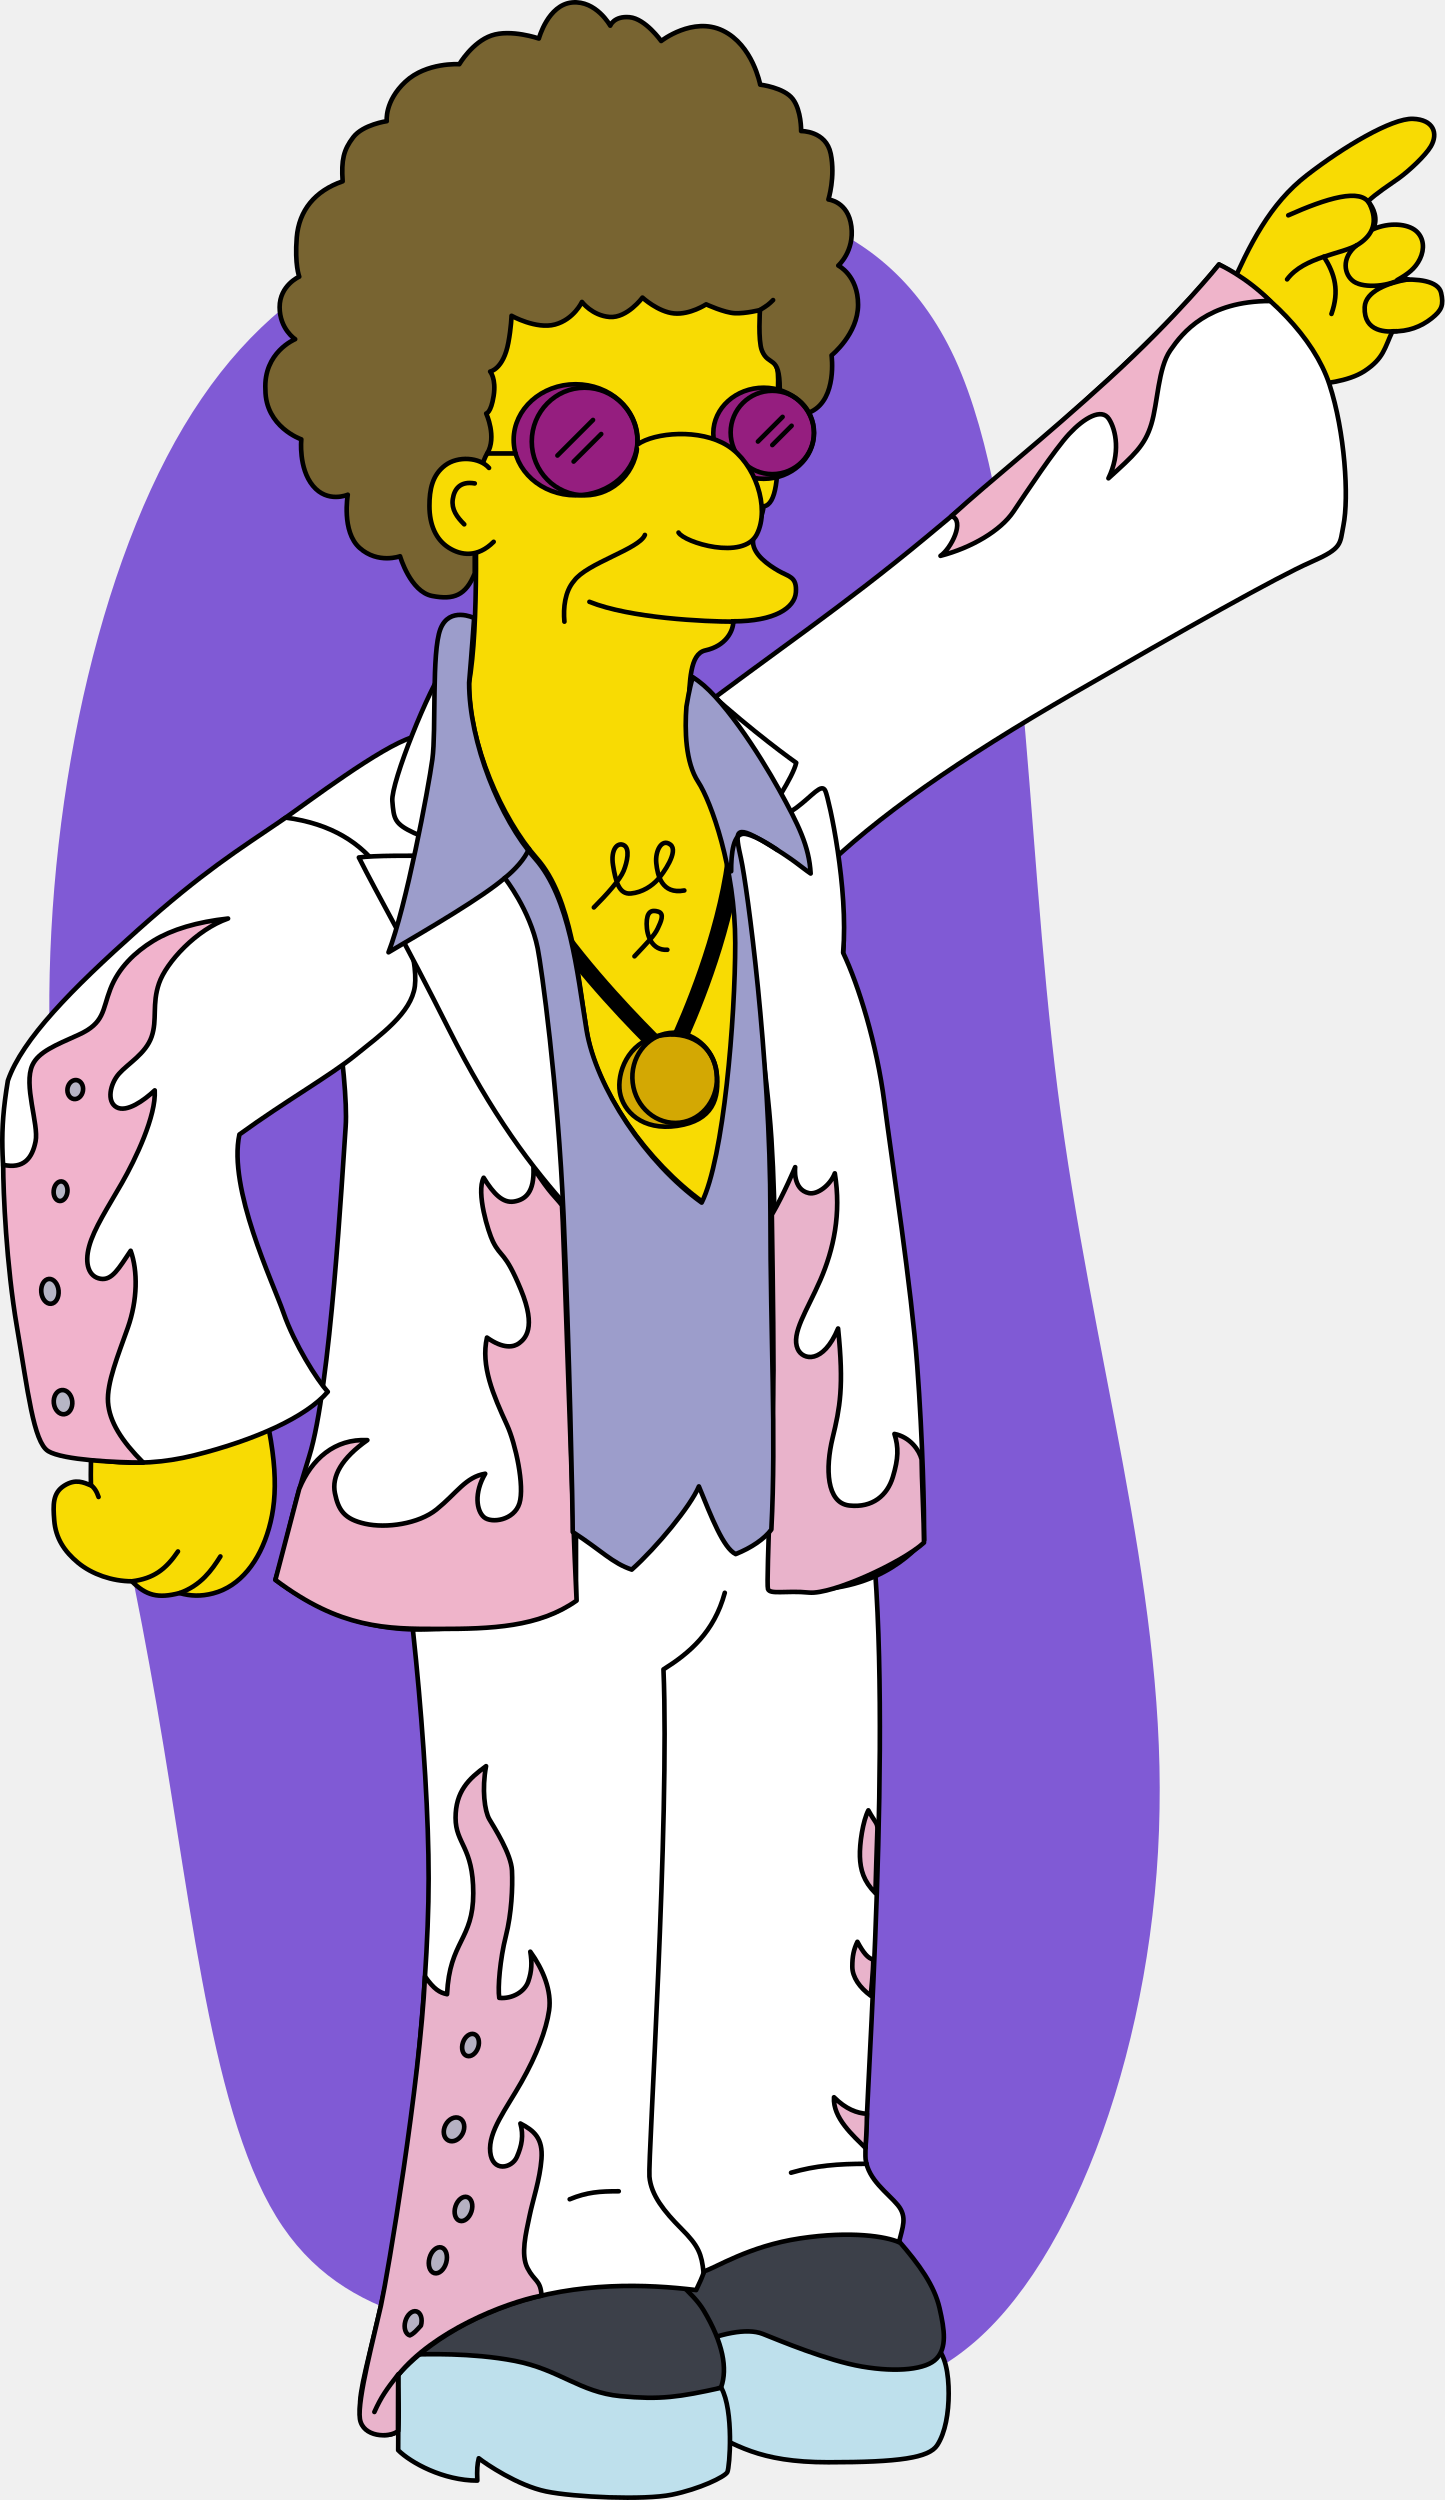
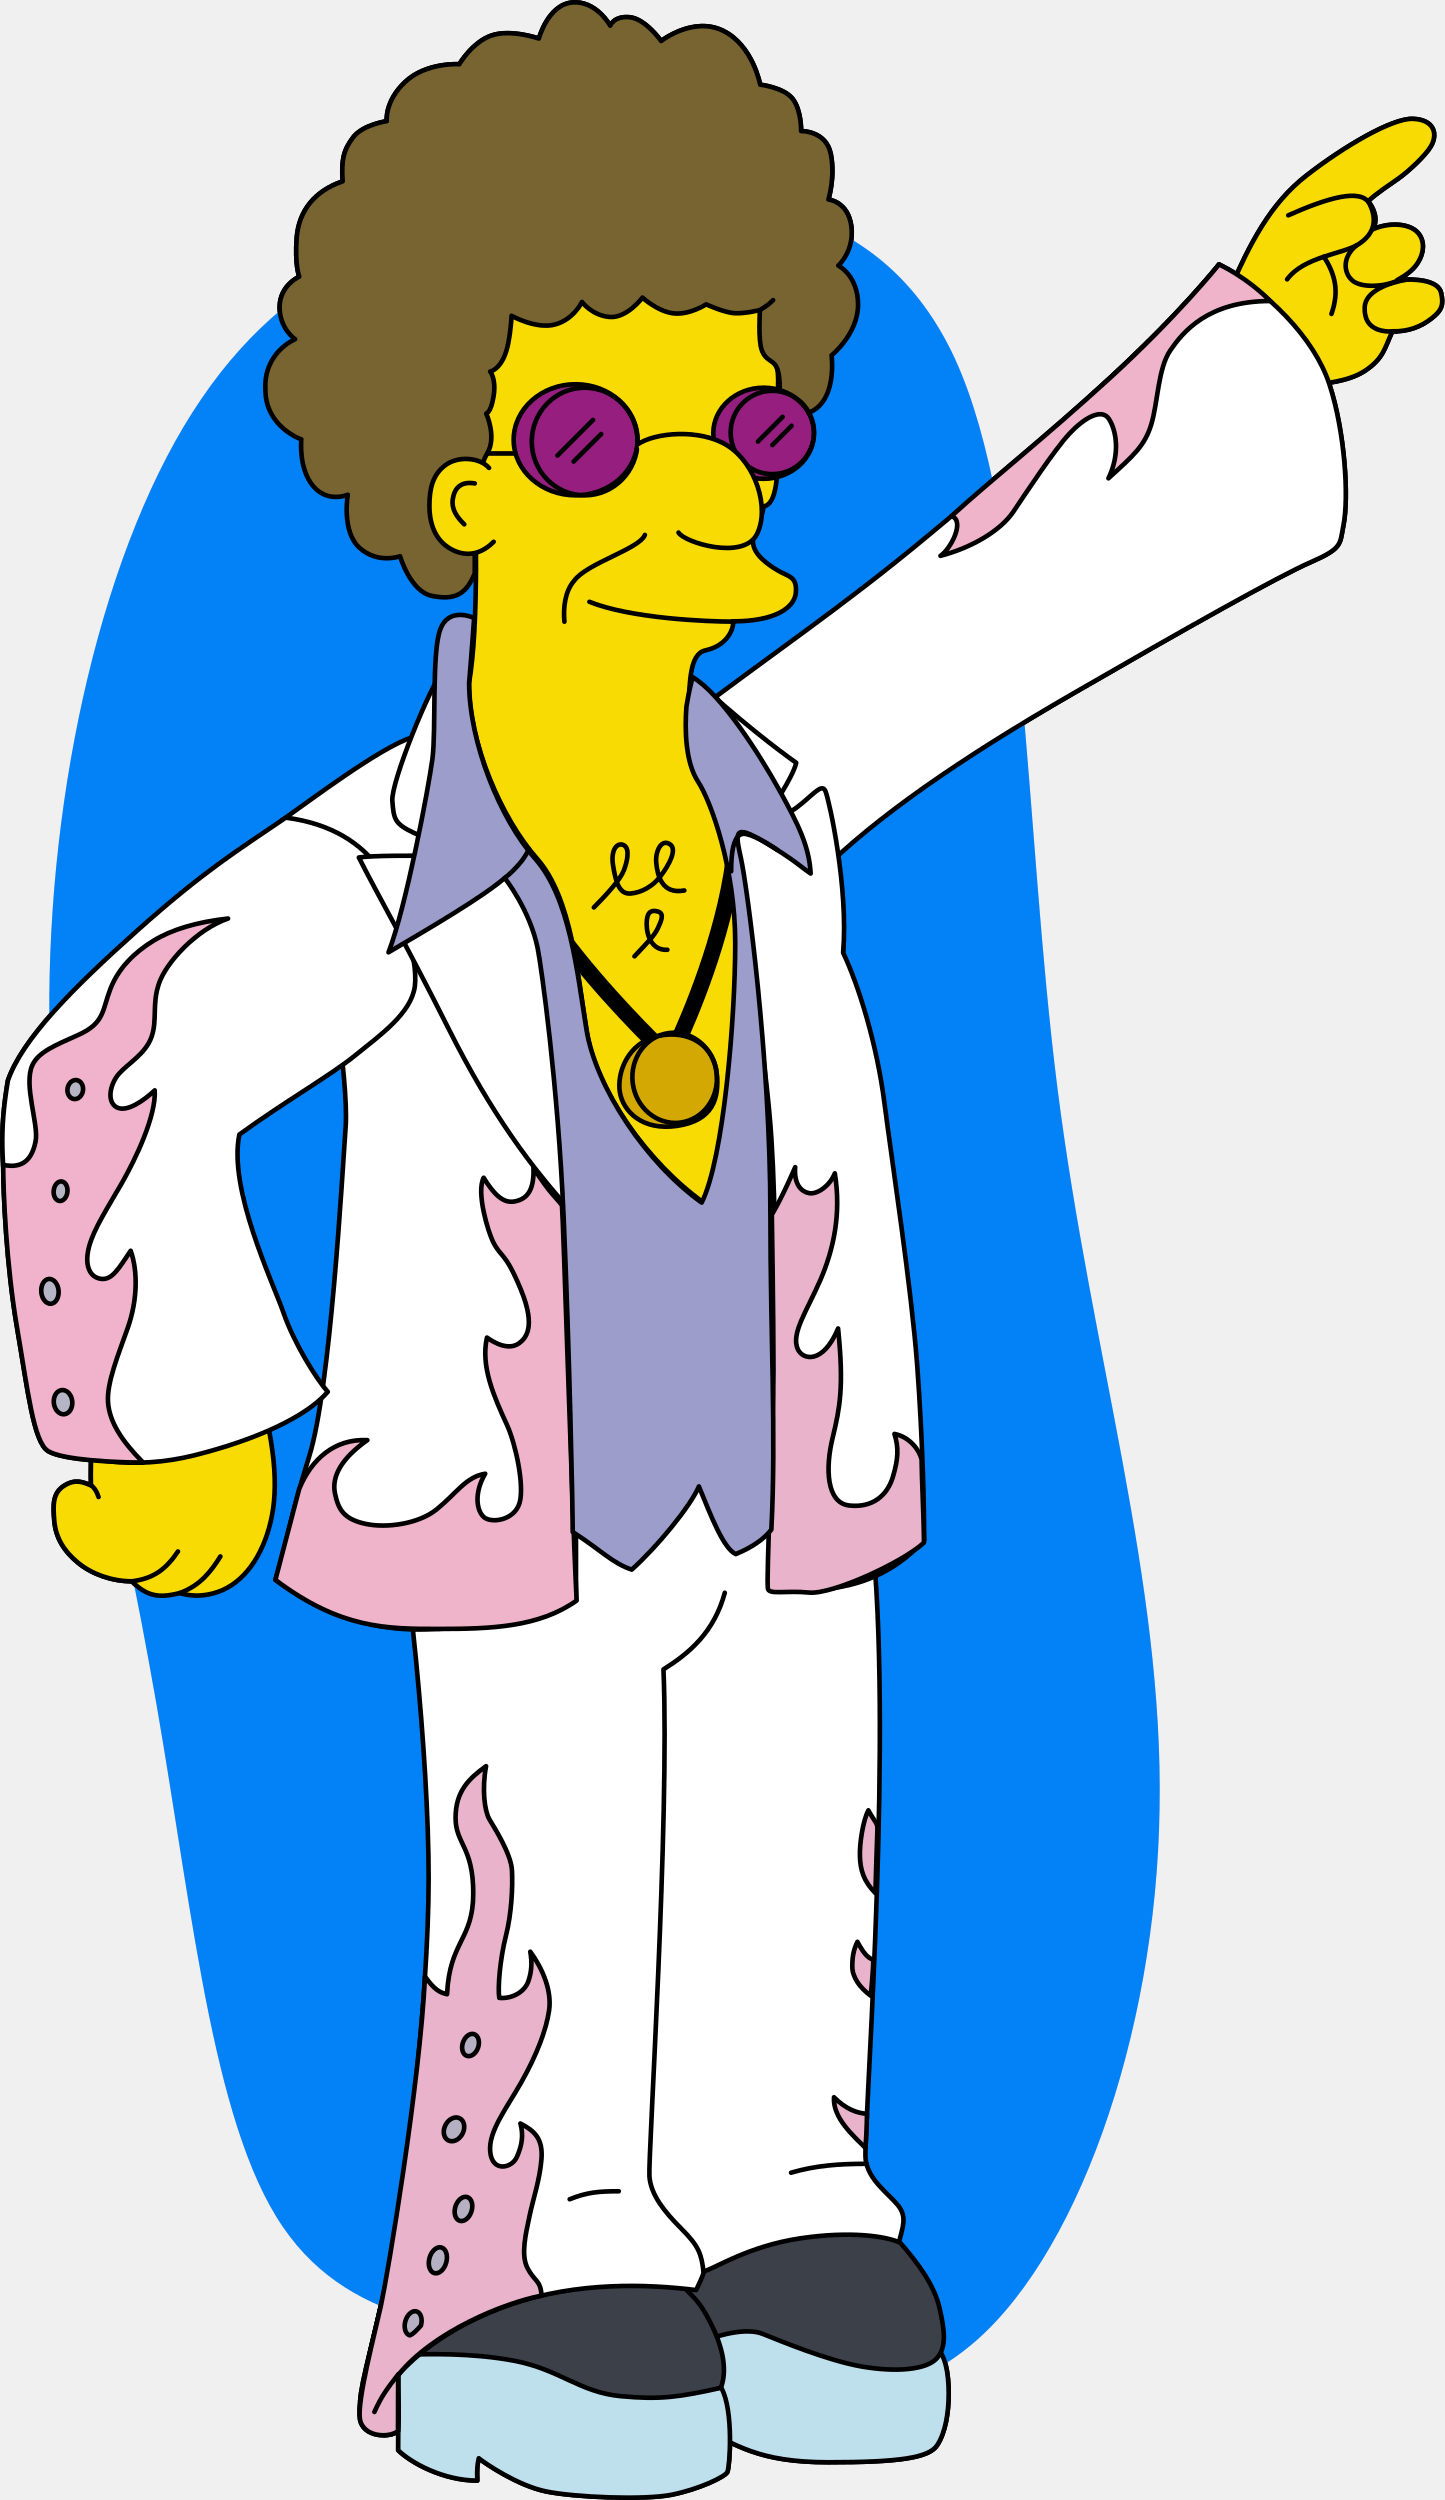
<svg xmlns="http://www.w3.org/2000/svg" id="Layer_2" data-name="Layer 2" viewBox="0 0 624 1079.9">
  <defs>
    <style>
      .cls-1 {
        fill: #3c4049;
      }

      .cls-1, .cls-2, .cls-3, .cls-4, .cls-5, .cls-6, .cls-7, .cls-8, .cls-9, .cls-10, .cls-11, .cls-12, .cls-13, .cls-14, .cls-15 {
        stroke-width: 2px;
      }

      .cls-1, .cls-2, .cls-3, .cls-4, .cls-5, .cls-6, .cls-7, .cls-8, .cls-9, .cls-10, .cls-11, .cls-12, .cls-13, .cls-14, .cls-15, .cls-16 {
        stroke: #000;
      }

      .cls-1, .cls-2, .cls-3, .cls-4, .cls-5, .cls-6, .cls-7, .cls-8, .cls-9, .cls-11, .cls-12, .cls-13, .cls-14, .cls-15, .cls-16 {
        stroke-linecap: round;
        stroke-linejoin: round;
      }

      .cls-2 {
        fill: #786431;
      }

      .cls-17 {
-         fill: #805ad5;
+         fill: #0382f8;
+       }
+ 
+       .cls-18 {
+         fill: rgba(128, 90, 213, .28);
      }

      .cls-3 {
        fill: #d3a803;
      }

      .cls-4 {
        fill: #bee0ec;
      }

      .cls-5 {
        fill: #951e7f;
      }

      .cls-6 {
        fill: #9c9dcb;
      }

      .cls-7 {
        fill: #b5b1c2;
      }

      .cls-8 {
        fill: #b6b5c5;
      }

      .cls-9 {
        fill: #f1b3cc;
      }

      .cls-10 {
        stroke-miterlimit: 10;
      }

      .cls-10, .cls-15 {
        fill: #f8db03;
      }

      .cls-11 {
        fill: #fff;
      }

      .cls-12 {
        fill: #efb4ca;
      }

      .cls-13 {
        fill: #e9b3cb;
      }

      .cls-14, .cls-16 {
        fill: none;
      }

      .cls-16 {
        stroke-width: 7px;
      }
    </style>
  </defs>
  <g id="disco-Stu-vector">
-     <path class="cls-17" d="m412.54,155.05c31.47,68.91,29.68,200.6,44.35,315.91,14.66,114.63,45.78,212.2,43.99,310.45-1.43,98.25-36.48,196.5-83.68,233.35-47.21,37.53-106.93,13.65-162.36,2.05-55.07-11.6-105.86-10.92-135.54-59.36-29.68-48.44-37.55-145.33-54.72-238.12-16.81-93.48-42.56-182.17-43.27-280.43-.72-97.57,23.25-204.69,65.8-266.78,42.2-62.09,102.64-79.83,165.58-85.97,62.94-5.46,128.03,0,159.86,68.91Z" />
+     <path class="cls-18" d="m412.54,155.05c31.47,68.91,29.68,200.6,44.35,315.91,14.66,114.63,45.78,212.2,43.99,310.45-1.43,98.25-36.48,196.5-83.68,233.35-47.21,37.53-106.93,13.65-162.36,2.05-55.07-11.6-105.86-10.92-135.54-59.36-29.68-48.44-37.55-145.33-54.72-238.12-16.81-93.48-42.56-182.17-43.27-280.43-.72-97.57,23.25-204.69,65.8-266.78,42.2-62.09,102.64-79.83,165.58-85.97,62.94-5.46,128.03,0,159.86,68.91Z" />
    <g>
      <path class="cls-10" d="m202.55,295.36c4.56-26.01,2.7-72.52,2.7-99.78s5.44-107.87,61.59-111.03,58.92,32.54,59.94,38.3,2.85,22.3,2.85,29.26c1.28,2.02,5.02,2.81,6.11,7.37s-.48,15.54.05,30.61-.31,27.93-5.94,28.63c-.85,6.86-4.87,10.43-4.57,15.68s6.63,9.68,11.05,12.22,7.94,2.41,7.46,9.22-9.23,12.55-27.02,12.55c0,4.18-3.21,10.62-12.07,12.55-6.91,1.51-6.61,13.8-7.38,24.18s-.44,24.21,5.09,32.63,15.99,37.34,15.99,69.6-4.95,93.11-14.49,112.11c-24.01-17.12-46.31-48.5-50.39-73.49s-6.49-58.07-21.62-75.16-29.35-49.73-29.35-75.46Z" />
      <path class="cls-14" d="m317.05,268.53c-12.38,0-44.88-1.47-62.44-8.57" />
      <path class="cls-14" d="m243.8,268.53c-.54-6.03.21-13.01,4.13-17.57,5.49-7.71,28.28-13.8,30.64-19.89" />
      <g>
        <ellipse class="cls-5" cx="248.63" cy="189.97" rx="26.75" ry="24" />
        <ellipse class="cls-14" cx="252.54" cy="190.72" rx="22.84" ry="23.25" />
      </g>
      <line class="cls-14" x1="240.79" y1="196.77" x2="256.15" y2="181.41" />
      <line class="cls-14" x1="247.79" y1="199.37" x2="259.69" y2="187.48" />
      <path class="cls-2" d="m205.07,247.66c-3.87,9.57-8.99,11.57-18.4,9.77s-13.86-17.15-13.86-17.15c0,0-9.52,3.48-17.45-3.58s-5.13-23-5.13-23c0,0-8.75,3.81-15.06-3.84s-5.02-20.08-5.02-20.08c0,0-15.5-5.32-15.5-21.41-.91-16.23,12.84-21.85,12.84-21.85,0,0-6.7-4.39-6.7-13.84s8.47-13.17,8.47-13.17c0,0-2.02-5.17-1.08-16.9s7.85-20.16,19.83-24.29c-.62-9.21.37-13.55,4.58-19.04s14.47-6.94,14.47-6.94c0,0-1.02-8.56,8.06-17.05s23.28-7.55,23.28-7.55c0,0,5.58-9.54,13.91-12.41s20.46,1.31,20.46,1.31c0,0,3.92-14.57,14.34-15.57s16.49,10.02,16.49,10.02c0,0,1.55-4.27,8.36-3.65s13.64,10.27,13.64,10.27c0,0,13.68-10.72,26.63-4.48s16.14,23.34,16.14,23.34c0,0,10.33,1.21,14.09,6.2s3.59,13.84,3.59,13.84c0,0,10.76-.2,12.8,9.82s-1.01,19.74-1.01,19.74c0,0,8.54.83,9.91,11.62s-5.64,16.92-5.64,16.92c0,0,8.54,4.25,8.54,16.92s-11.45,21.87-11.45,21.87c0,0,2.54,18.65-8.71,24.27s-13.67-2.99-13.67-9.74c0-15.17-4.85-9.38-7.73-16.68-1.68-4.28-.82-17.42-.82-17.42,0,0-6.06,1.54-10.69,1.38s-12.55-3.85-12.55-3.85c0,0-6.93,4.57-13.84,3.93s-13.67-6.84-13.67-6.84c0,0-6.62,8.95-14.18,8.37s-11.96-6.49-11.96-6.49c0,0-3.47,7.53-11.62,9.74s-18.8-3.76-18.8-3.76c0,0-.14,5.07-1.37,11.62-2.15,11.49-7.86,12.47-7.86,12.47,0,0,2.67,3.04,1.51,10.49s-3.22,7.62-3.22,7.62c0,0,4.71,10.19.43,17.26-4.18,6.76-5.38,24.45-5.38,24.45v27.33Z" />
      <g>
        <ellipse class="cls-5" cx="329.86" cy="187.15" rx="21.75" ry="19.68" />
        <circle class="cls-14" cx="333.61" cy="186.81" r="18" />
        <line class="cls-14" x1="327.4" y1="190.72" x2="338.04" y2="180.08" />
        <line class="cls-14" x1="333.61" y1="192.25" x2="341.94" y2="183.92" />
      </g>
      <path class="cls-15" d="m275.38,192.01c7.27-5.18,26.99-7.02,38.9.5s18.48,26.83,12.65,38.27-31.39,3.53-33.83-.73" />
      <g>
        <path class="cls-15" d="m211.24,202.13c-4.07-4.64-13.47-5.28-18.98-1.1s-6.76,10.35-6.76,17.51c0,8.35,2.9,14.57,8.28,18.02s12.52,4.42,19.46-2.52" />
        <path class="cls-14" d="m205.07,208.82c-6.27-1.08-8.85,2.36-9.49,6.8s1.79,7.72,4.95,10.87" />
      </g>
      <line class="cls-14" x1="210.44" y1="195.88" x2="222.7" y2="195.88" />
      <path class="cls-14" d="m328.27,133.92c3.35-2.06,3.92-2.56,5.67-4.3" />
    </g>
    <g>
      <path class="cls-14" d="m256.53,391.97c5.61-5.61,11.29-11.93,12.86-15.8s2.8-9.67.07-11.08-5.76,1.79-4.65,8.69,2.55,12.65,7.66,12.18,9.23-3.38,11.63-6.02,9.23-12.27,5.47-15.12-6.62,2.83-6.09,8,2.32,13.66,12.11,11.83" />
      <path class="cls-14" d="m274.07,413.09c5.8-6.19,8.6-8.95,10-11.94s3.13-6.5.2-7.38-4.94.06-4.94,5.31,2.38,11.59,8.93,11.19" />
    </g>
    <g>
      <path class="cls-16" d="m230.89,387.61c14.22,23.6,37.48,48.38,49.99,60.97,4.19,4.22,11.31,2.9,13.7-2.54,7.74-17.59,21.75-53.52,23.49-86.62" />
      <path class="cls-3" d="m267.76,471.81c-1.36-8.1,3.2-21.47,16.62-24.33s23.82,4.32,25.17,15.7-1.64,20.84-16.96,23.14-23.48-6.41-24.83-14.51Z" />
      <ellipse class="cls-14" cx="291.45" cy="465.56" rx="18.25" ry="19.5" transform="translate(-52.65 37.44) rotate(-6.74)" />
    </g>
    <g>
      <path class="cls-15" d="m111.19,596.73c8.73,31.38,9.06,49.1,4.99,63.42s-12.43,25.1-24.12,28.13c-5.33,1.38-9.79,1.19-14.47-.14-9.4,2.44-14.47,1.09-20.63-5.08-8.49,0-17.23-3.04-23.23-8s-9.7-10.68-10.3-18.35c-.53-6.7-.71-11.77,4.28-14.94s8.46-1.38,11.57-.14c-.18-4.99.13-15.62.13-15.62l71.78-29.28Z" />
      <path class="cls-14" d="m56.96,683.06c9.57-1.19,14.77-5.33,19.91-12.89" />
      <path class="cls-14" d="m77.6,688.14c9.21-3.3,13.86-9.88,17.6-15.82" />
      <path class="cls-14" d="m38.72,641.07c2.02,1.43,2.99,3.05,3.86,5.56" />
    </g>
    <g>
      <path class="cls-15" d="m530.92,125.83c8.9-20.36,17.62-37.77,33.57-50.13s36.78-24.69,45.82-24.37,10.99,6.37,7.77,11.88c-2.37,4.06-9.67,10.78-13.72,13.68s-10.12,6.78-13.41,10.08c2.37,2.65,4.61,7.87,2,12.12,7.27-3.21,15.06-2.41,18.64.6s3.81,7.93,1.78,12.13-5.33,6.63-9.83,9.15c8.68-.76,17.79.31,18.96,5.51s.38,7.49-4.11,11.05-10.19,5.8-16.91,5.57c-3.41,7.19-3.7,11.69-12.05,17.18-7.13,4.69-18.95,5.66-23.44,5.84s-35.08-40.28-35.08-40.28Z" />
      <path class="cls-14" d="m556.49,93.01c16.31-7.26,31.67-12.13,35.18-4.81s1.64,13.17-4.97,17.37-23.41,5.2-30.72,15.1" />
      <path class="cls-14" d="m585.93,106.02c-6.66,5.38-5.41,12.74-1.08,15.65s15.76,2.34,22.07-2.24" />
      <path class="cls-14" d="m608.25,120.65c-8.67,1.48-18.47,5.17-18.76,12.04-.48,11.13,9.96,10.73,13.76,10.4" />
      <path class="cls-14" d="m571.88,110.89c4.8,7.55,6.74,14.78,3.26,24.71" />
    </g>
    <g>
      <path class="cls-4" d="m302.57,1048.75c15.47,7.13,24.57,14.85,55.24,14.85s43.45-1.89,47.02-7.36,4.96-14.06,4.96-22.34-1.27-17.45-6.39-20.94c-11.73-11.73-72.85-26.28-83.9-22.42s-19.9,4.31-24.95,15.3,8.02,42.92,8.02,42.92Z" />
      <path class="cls-1" d="m299.01,1013.2c11.8-5.09,23.49-7.8,30.51-5.03s27.76,11.52,42.91,14.11,27.81,1.27,32.17-3.5,3.5-12.05,1.25-21.77-8.56-18.58-17.72-29.12c-9.05-10.41-34.17-17.11-54.23-13.13s-33.92,11.31-39.65,20.38,4.78,38.06,4.78,38.06Z" />
      <path class="cls-1" d="m172.51,1016.83s7.87,1.7,28.28,1.7c31.97,0,32.44,9.7,55.89,15.2s49.93,1.26,54.87-2.72c2.7-7.8.92-18.8-7.66-33.12s-42.67-34.91-42.67-34.91c0,0-19.1-.49-44.43,11.75s-44.28,42.1-44.28,42.1Z" />
      <path class="cls-4" d="m172,1018.64c.2,13.21,0,33.2,0,39.75,5.4,5.4,19.49,13.13,34.18,13.13-.19-4.92,0-6.99.63-9.65,2.99,2.39,16.85,11.81,29.07,14.33s42.37,3.83,54.31,1.41,22.95-7.72,23.99-9.75,2.86-26.62-2.62-36.43c-18.15,4-26.22,5.27-43.63,3.6s-26.36-11.51-45.49-15.21-39.43-2.81-42.78-2.81l-7.67,1.64Z" />
      <path class="cls-11" d="m166.82,622.2c9.96,53.51,18.33,136.94,18.33,189.2s-9.87,134.64-16.88,167.69-12.15,48.96-12.72,58.31,1.48,12.06,4.97,13.14,7.49,2.4,11.4-.4c.63-7.28.2-17.07-.49-23.52,4.69-5.8,20.05-21.09,49.06-31.13s59.27-8.84,80.22-6.27c1.7-3.66,2.45-5.09,3.48-8.15,4.71-1.28,19.15-10.84,41.38-14.18s37.26-.79,42.75,1.66c1.51-6.38,3.73-10.86-.51-16.04s-12.84-10.88-13.91-19.87,10.8-161.52,4.11-254.23c-31.95-77.19-86.86-111.12-86.86-111.12l-124.33,54.9Z" />
      <g>
        <path class="cls-13" d="m183.58,853.76c3.93,5.58,6.4,7.02,9.53,7.66,1.1-23.1,11.32-23.34,11.32-43.58,0-20.23-7.64-21.27-7.64-32.61s5.59-16.86,13.17-22.32c-1.86,9.96-.62,19.46,1.43,22.95s9.44,14.93,9.77,22.18-.15,18.42-2.65,28.28-3.56,22.29-2.85,26.68c5.58.56,10.99-2.64,12.53-7.09s1.65-8.19.88-12.85c5.53,7.64,9.33,16.94,8.12,25.36s-5.38,19.32-11.97,30.96-14.36,21.38-13.46,30.22,9.32,7.09,11.5,2.14,2.97-9.35,1.53-14.47c5.9,3.08,9.8,6.35,9.11,15.33s-3.73,17.61-5.18,24.71-3.93,16.51-.86,22.43,5.63,5,6.07,11.87c-16.27,3.18-46.95,15.6-61.94,34.33,0,8.15-.07,8.57-.07,24.19-3.82,3.11-15.26,2.73-16.46-5.3s6.2-35.84,9.09-48.94,16.84-96.4,19.03-142.14Z" />
        <g>
          <path class="cls-7" d="m175.09,1002.67c.8-2.86,2.95-4.76,4.81-4.24s2.73,3.26,1.93,6.12c-2.01,2.19-3.09,3.51-4.81,4.24-1.86-.52-2.73-3.26-1.93-6.12Z" />
          <ellipse class="cls-7" cx="189.14" cy="976.33" rx="5.75" ry="3.75" transform="translate(-802.38 899.61) rotate(-74.61)" />
          <ellipse class="cls-7" cx="200.2" cy="954.15" rx="5.38" ry="3.62" transform="translate(-769.46 852.94) rotate(-72.19)" />
          <ellipse class="cls-7" cx="196.11" cy="919.78" rx="5.38" ry="4.13" transform="translate(-711.08 671.89) rotate(-62.68)" />
          <ellipse class="cls-7" cx="203.23" cy="883.44" rx="4.95" ry="3.45" transform="translate(-698.7 792.47) rotate(-71.29)" />
        </g>
      </g>
      <path class="cls-4" d="m172.11,1025.51c-5.33,6.86-7.43,9.79-10.39,16.36" />
      <path class="cls-14" d="m303.92,981.75c-.84-8.19-2.14-11.57-9.59-19.03s-13.14-14.58-13.8-22.5,8.78-153.83,6.06-219.12c11.16-6.99,21.86-15.99,26.49-33.08" />
    </g>
    <g>
      <path class="cls-11" d="m248.82,691.03c0-71.1-.07-176.86-5.24-223.74s-13.85-86.16-33.38-111.94-18.49-41.01-32.08-36.88-45.03,27.96-55.88,35.53,8.66,20.61,13.54,34.51,15,77.85,13.53,98.19-6.54,112.92-15.71,142.27-8.69,34.47-14.62,53.46c13.67,10.09,35.74,22.49,65.46,21.38s49.17-1.23,64.37-12.78Z" />
      <path class="cls-11" d="m192.51,287.65c-6.98,8.86-23.69,50.51-23.04,58.33s.85,9.82,9.44,13.85,14.46-.86,14.46-.86l-.86-71.32Z" />
      <path class="cls-11" d="m141.59,601.21c-4.66-5.16-14.44-20.65-19.09-34.03s-24.07-53.77-19.09-77.13c20.03-14.53,39.19-25.37,50.09-34.22s24.21-18.18,25.71-29.87-6.51-38.13-14.74-49.91-21.23-20.26-41.02-22.87c-21.59,14.67-35.71,23.38-64.08,48.71S9.58,448.93,3.4,466.79c-3.91,23.53-2.35,34.17-.19,58.05s8.58,85.62,15.94,99.03c15.35,6.68,38.23,11.43,64.88,4.74s48.33-16.63,57.56-27.41Z" />
      <path class="cls-11" d="m246.47,522.93c-16.63-18.4-34.06-41.39-52.79-78.74s-30.46-57.45-38.66-73.8c12.54-1.71,64.1,0,64.1,0" />
      <path class="cls-9" d="m61.86,631.78c-9.39-9.39-14.62-17.73-15.2-26.07s4.36-20.32,8.55-32.19,4.38-24.49,1.23-33.24c-5.1,7.54-7.99,12.93-13.02,12.1s-6.98-6.33-4.92-13.98,8.17-16.96,14.11-27.32,14.88-29.09,14.23-40.08c-4.66,4.37-12.15,9.71-16.5,7.28s-2.82-10.08,1.07-14.49,11.53-8.6,14.07-15.95.1-14.07,3.22-23.11,16.11-23.22,29.81-27.96c-13.36,1.48-24.25,4.7-32.29,9.63s-15.05,11.73-18.55,20.81-2.46,14.7-13.73,19.78c-10.09,4.54-17.24,7.38-19.9,12.99-4.07,8.59,2.81,25.7,1.33,33.07s-5.17,11.98-13.99,10.12c0,11.77,1.33,43.19,5.97,70.24s7.1,49.57,13.48,53.44,29.54,4.92,41.06,4.92Z" />
      <g>
        <ellipse class="cls-8" cx="27.18" cy="605.68" rx="4" ry="5.25" transform="translate(-64.58 6.38) rotate(-6.14)" />
        <ellipse class="cls-8" cx="21.58" cy="557.81" rx="3.75" ry="5.38" transform="translate(-48.74 4.03) rotate(-5.02)" />
        <ellipse class="cls-8" cx="26.16" cy="514.58" rx="4.25" ry="2.98" transform="translate(-488.24 485.08) rotate(-83.81)" />
        <ellipse class="cls-8" cx="32.51" cy="470.62" rx="4.13" ry="3.37" transform="translate(-437.34 428.4) rotate(-80.91)" />
      </g>
      <path class="cls-14" d="m364.44,408.17c-1.72,22.39-3.85,41.62-8.74,61.01s-11.91,35.07-21.25,54.55" />
      <path class="cls-12" d="m129.28,643.06c5.3-12.87,15.36-21.67,29.4-20.98-11.11,7.83-15.48,15.6-14,22.94s4.1,11.2,13.09,13.2,22.99.12,30.83-6.22c8.67-7,12.57-14.03,20.98-15.41-4.91,8.3-3.74,16.04-.52,18.78s13.02,1.41,15.32-6.01-1.68-25.77-5.35-33.76c-5.96-12.97-11.43-25.6-8.68-37.82,7.11,5.05,11.63,4.2,13.97,2.37s7.6-6.31.67-23.09-8.5-13.55-12.05-20.73c-2.03-4.12-7.33-21.17-4.02-27.59,4.31,6.98,8.3,11.09,13.17,10.27s8.78-3.97,8.34-14.54c7.49,11.6,9.52,12.46,12.31,16.18.59,5.74,4.31,129.29,6.32,170.75-16.24,11.51-36.87,12.23-59.44,12.23s-42.51.01-70.66-21.19c3.83-14.62,10.3-39.37,10.3-39.37Z" />
      <path class="cls-11" d="m298.32,309.18c34.33-26.19,65.04-46.64,101.9-77.25,36.86-30.6,98.44-82.2,126.35-117.69,20.79,11.53,41.06,31.47,47.7,51.82s8.5,48.68,6.02,61c-1.6,7.98-.18,9.7-14.16,15.8s-54.64,28.98-102.92,56.89-85.02,53.22-109.49,77.69c-27.77-25.01-55.4-68.28-55.4-68.28Z" />
      <path class="cls-12" d="m410.99,222.96c6.01,1.83-.18,14.04-4.73,17.14,13.49-3.54,25.93-10.81,31.51-19.12s17.73-26.74,24.13-33.61,14.01-11.26,17.13-6.39,5,14.84-.23,25.63c11.05-10.01,15.7-14.11,18.52-23.35s2.88-24.12,8.19-31.88,16.11-21.35,43.18-21.35c-10.78-10.78-22.14-15.79-22.14-15.79,0,0-17.89,22.37-47.26,49.19-29.45,26.9-50.87,43.59-68.31,59.52Z" />
      <path class="cls-11" d="m332.57,685.54c0-30.74,4.68-131.5.66-193.5s-28.66-184.41-33.99-199.47c19.15,17.94,37.64,31.97,44.69,36.92-1.28,6.13-11.74,21.48-11.74,21.48,0,0,4.77,3.16,11.74-2s11-10.97,12.6-7.3,10.06,41.98,7.66,69.86c6.67,13.95,14.56,39.38,17.83,64.75s11.74,80.58,14.18,113.63,3.01,62.21,3.01,75.32c-7.83,8.83-27.04,26.39-66.64,20.32Z" />
      <path class="cls-13" d="m333.41,524.7c5.16-8.8,10.08-20.54,10.08-20.54,0,0-1.25,9.72,5.93,11.22,3.68.77,9.24-3.43,11.18-8.55,2.86,17.39-.5,32.91-6.27,46.16s-12.72,23.03-9.75,29.73c2.15,4.85,10.97,6.67,17.44-8.86,2.58,25.15.79,34.27-2.37,47.27s-2.74,28.14,7.27,29.2,16.34-4.34,18.76-12.33,2.52-12.85.68-18.6c6.73,1.32,10.77,7.04,11.73,10.99,0,7.16,1.04,27.56,1.04,35.95-9.11,8.43-39.65,22.57-49.66,21.59s-16.9.99-17.75-1.56,2.4-70.89,2.4-94.52-.72-67.14-.72-67.14Z" />
    </g>
    <g>
      <path class="cls-6" d="m296.51,305.13c-.77,10.38-.44,24.21,5.09,32.63,5.52,8.42,15.99,37.34,15.99,69.6s-4.95,93.11-14.49,112.11c-24.01-17.12-45.7-49.76-49.78-74.76s-7.1-56.8-22.23-73.89-28.45-50.21-28.45-75.94c1.2-13.91,2.16-27.92,2.16-27.92,0,0-10.75-5.2-14.58,4.81s-1.75,43.55-3.45,56.17-11.41,64.1-18.95,83.42c17.98-10.58,40.4-23.67,50.19-32.09,0,0,10.89,13.68,14.25,30.38,1.57,7.83,8.69,58.25,11.19,115.68s3.94,125.46,3.94,136.41c12.53,8.1,17.06,13.45,25.5,16.27,10.82-9.65,25.45-27.45,29-35.94,5.42,13.3,10.63,26.72,15.9,29.23,6.81-2.69,12.54-6.68,15.41-10.6,2.12-41.95-.42-82.44-.42-136.31,0-67.63-10.14-141.94-12.68-153.45s-3.3-15.24,9.99-7.29,15.64,10.67,20.08,13.67c-.65-11.84-5.27-21.05-13.64-36.22s-25.34-41.67-37.27-48.52c-1.51,4.66-2.74,12.56-2.74,12.56Z" />
      <path class="cls-14" d="m218.01,379.27c4.52-3.64,8.65-8.22,10.49-12.58" />
      <path class="cls-14" d="m315.83,376.36c0-7.28.75-17.2,6.28-16.12s13.66,6.9,13.66,6.9" />
    </g>
    <path class="cls-14" d="m246.09,949.99c7.57-3.1,12.95-3.45,21.18-3.45" />
    <path class="cls-14" d="m374.37,934.68c-12.38,0-22.14.77-32.66,3.84" />
    <path class="cls-13" d="m373.88,927.86c-5.39-5.39-14.21-13.03-13.63-21.93,5.2,5.2,10,6.9,14.24,7.14,0,5.59-.61,14.78-.61,14.78Z" />
    <path class="cls-13" d="m376.12,862.07c-4.79-3.51-7.96-8.03-7.96-12.58s.62-7.39,2.2-10.71c2.66,4.93,4.58,7.14,6.86,7.69,0,5.02-1.1,15.6-1.1,15.6Z" />
    <path class="cls-13" d="m378.14,817.74c-5.13-5.13-6.49-10.1-6.69-15.72s1.29-15.5,3.65-20.03c2.76,5.15,4.06,5.36,3.9,8.22s-.86,27.54-.86,27.54Z" />
+     <path class="cls-17" d="m412.54,155.05c31.47,68.91,29.68,200.6,44.35,315.91,14.66,114.63,45.78,212.2,43.99,310.45-1.43,98.25-36.48,196.5-83.68,233.35-47.21,37.53-106.93,13.65-162.36,2.05-55.07-11.6-105.86-10.92-135.54-59.36-29.68-48.44-37.55-145.33-54.72-238.12-16.81-93.48-42.56-182.17-43.27-280.43-.72-97.57,23.25-204.69,65.8-266.78,42.2-62.09,102.64-79.83,165.58-85.97,62.94-5.46,128.03,0,159.86,68.91Z" />
+     <g>
+       <path class="cls-10" d="m202.55,295.36c4.56-26.01,2.7-72.52,2.7-99.78s5.44-107.87,61.59-111.03,58.92,32.54,59.94,38.3,2.85,22.3,2.85,29.26c1.28,2.02,5.02,2.81,6.11,7.37s-.48,15.54.05,30.61-.31,27.93-5.94,28.63c-.85,6.86-4.87,10.43-4.57,15.68s6.63,9.68,11.05,12.22,7.94,2.41,7.46,9.22-9.23,12.55-27.02,12.55c0,4.18-3.21,10.62-12.07,12.55-6.91,1.51-6.61,13.8-7.38,24.18s-.44,24.21,5.09,32.63,15.99,37.34,15.99,69.6-4.95,93.11-14.49,112.11c-24.01-17.12-46.31-48.5-50.39-73.49s-6.49-58.07-21.62-75.16-29.35-49.73-29.35-75.46Z" />
+       <path class="cls-14" d="m317.05,268.53c-12.38,0-44.88-1.47-62.44-8.57" />
+       <path class="cls-14" d="m243.8,268.53c-.54-6.03.21-13.01,4.13-17.57,5.49-7.71,28.28-13.8,30.64-19.89" />
+       <g>
+         <ellipse class="cls-5" cx="248.63" cy="189.97" rx="26.75" ry="24" />
+         <ellipse class="cls-14" cx="252.54" cy="190.72" rx="22.84" ry="23.25" />
+       </g>
+       <line class="cls-14" x1="240.79" y1="196.77" x2="256.15" y2="181.41" />
+       <line class="cls-14" x1="247.79" y1="199.37" x2="259.69" y2="187.48" />
+       <path class="cls-2" d="m205.07,247.66c-3.87,9.57-8.99,11.57-18.4,9.77s-13.86-17.15-13.86-17.15c0,0-9.52,3.48-17.45-3.58s-5.13-23-5.13-23c0,0-8.75,3.81-15.06-3.84s-5.02-20.08-5.02-20.08c0,0-15.5-5.32-15.5-21.41-.91-16.23,12.84-21.85,12.84-21.85,0,0-6.7-4.39-6.7-13.84s8.47-13.17,8.47-13.17c0,0-2.02-5.17-1.08-16.9s7.85-20.16,19.83-24.29c-.62-9.21.37-13.55,4.58-19.04s14.47-6.94,14.47-6.94c0,0-1.02-8.56,8.06-17.05s23.28-7.55,23.28-7.55c0,0,5.58-9.54,13.91-12.41s20.46,1.31,20.46,1.31c0,0,3.92-14.57,14.34-15.57s16.49,10.02,16.49,10.02c0,0,1.55-4.27,8.36-3.65s13.64,10.27,13.64,10.27c0,0,13.68-10.72,26.63-4.48s16.14,23.34,16.14,23.34c0,0,10.33,1.21,14.09,6.2s3.59,13.84,3.59,13.84c0,0,10.76-.2,12.8,9.82s-1.01,19.74-1.01,19.74c0,0,8.54.83,9.91,11.62s-5.64,16.92-5.64,16.92c0,0,8.54,4.25,8.54,16.92s-11.45,21.87-11.45,21.87c0,0,2.54,18.65-8.71,24.27s-13.67-2.99-13.67-9.74c0-15.17-4.85-9.38-7.73-16.68-1.68-4.28-.82-17.42-.82-17.42,0,0-6.06,1.54-10.69,1.38s-12.55-3.85-12.55-3.85c0,0-6.93,4.57-13.84,3.93s-13.67-6.84-13.67-6.84c0,0-6.62,8.95-14.18,8.37s-11.96-6.49-11.96-6.49c0,0-3.47,7.53-11.62,9.74s-18.8-3.76-18.8-3.76c0,0-.14,5.07-1.37,11.62-2.15,11.49-7.86,12.47-7.86,12.47,0,0,2.67,3.04,1.51,10.49s-3.22,7.62-3.22,7.62c0,0,4.71,10.19.43,17.26-4.18,6.76-5.38,24.45-5.38,24.45v27.33Z" />
+       <g>
+         <ellipse class="cls-5" cx="329.86" cy="187.15" rx="21.75" ry="19.68" />
+         <circle class="cls-14" cx="333.61" cy="186.81" r="18" />
+         <line class="cls-14" x1="327.4" y1="190.72" x2="338.04" y2="180.08" />
+         <line class="cls-14" x1="333.61" y1="192.25" x2="341.94" y2="183.92" />
+       </g>
+       <path class="cls-15" d="m275.38,192.01c7.27-5.18,26.99-7.02,38.9.5s18.48,26.83,12.65,38.27-31.39,3.53-33.83-.73" />
+       <g>
+         <path class="cls-15" d="m211.24,202.13c-4.07-4.64-13.47-5.28-18.98-1.1s-6.76,10.35-6.76,17.51c0,8.35,2.9,14.57,8.28,18.02s12.52,4.42,19.46-2.52" />
+         <path class="cls-14" d="m205.07,208.82c-6.27-1.08-8.85,2.36-9.49,6.8s1.79,7.72,4.95,10.87" />
+       </g>
+       <line class="cls-14" x1="210.44" y1="195.88" x2="222.7" y2="195.88" />
+       <path class="cls-14" d="m328.27,133.92c3.35-2.06,3.92-2.56,5.67-4.3" />
+     </g>
+     <g>
+       <path class="cls-14" d="m256.53,391.97c5.61-5.61,11.29-11.93,12.86-15.8s2.8-9.67.07-11.08-5.76,1.79-4.65,8.69,2.55,12.65,7.66,12.18,9.23-3.38,11.63-6.02,9.23-12.27,5.47-15.12-6.62,2.83-6.09,8,2.32,13.66,12.11,11.83" />
+       <path class="cls-14" d="m274.07,413.09c5.8-6.19,8.6-8.95,10-11.94s3.13-6.5.2-7.38-4.94.06-4.94,5.31,2.38,11.59,8.93,11.19" />
+     </g>
+     <g>
+       <path class="cls-16" d="m230.89,387.61c14.22,23.6,37.48,48.38,49.99,60.97,4.19,4.22,11.31,2.9,13.7-2.54,7.74-17.59,21.75-53.52,23.49-86.62" />
+       <path class="cls-3" d="m267.76,471.81c-1.36-8.1,3.2-21.47,16.62-24.33s23.82,4.32,25.17,15.7-1.64,20.84-16.96,23.14-23.48-6.41-24.83-14.51Z" />
+       <ellipse class="cls-14" cx="291.45" cy="465.56" rx="18.25" ry="19.5" transform="translate(-52.65 37.44) rotate(-6.74)" />
+     </g>
+     <g>
+       <path class="cls-15" d="m111.19,596.73c8.73,31.38,9.06,49.1,4.99,63.42s-12.43,25.1-24.12,28.13c-5.33,1.38-9.79,1.19-14.47-.14-9.4,2.44-14.47,1.09-20.63-5.08-8.49,0-17.23-3.04-23.23-8s-9.7-10.68-10.3-18.35c-.53-6.7-.71-11.77,4.28-14.94s8.46-1.38,11.57-.14c-.18-4.99.13-15.62.13-15.62l71.78-29.28Z" />
+       <path class="cls-14" d="m56.96,683.06c9.57-1.19,14.77-5.33,19.91-12.89" />
+       <path class="cls-14" d="m77.6,688.14c9.21-3.3,13.86-9.88,17.6-15.82" />
+       <path class="cls-14" d="m38.72,641.07c2.02,1.43,2.99,3.05,3.86,5.56" />
+     </g>
+     <g>
+       <path class="cls-15" d="m530.92,125.83c8.9-20.36,17.62-37.77,33.57-50.13s36.78-24.69,45.82-24.37,10.99,6.37,7.77,11.88c-2.37,4.06-9.67,10.78-13.72,13.68s-10.12,6.78-13.41,10.08c2.37,2.65,4.61,7.87,2,12.12,7.27-3.21,15.06-2.41,18.64.6s3.81,7.93,1.78,12.13-5.33,6.63-9.83,9.15c8.68-.76,17.79.31,18.96,5.51s.38,7.49-4.11,11.05-10.19,5.8-16.91,5.57c-3.41,7.19-3.7,11.69-12.05,17.18-7.13,4.69-18.95,5.66-23.44,5.84s-35.08-40.28-35.08-40.28Z" />
+       <path class="cls-14" d="m556.49,93.01c16.31-7.26,31.67-12.13,35.18-4.81s1.64,13.17-4.97,17.37-23.41,5.2-30.72,15.1" />
+       <path class="cls-14" d="m585.93,106.02c-6.66,5.38-5.41,12.74-1.08,15.65s15.76,2.34,22.07-2.24" />
+       <path class="cls-14" d="m608.25,120.65c-8.67,1.48-18.47,5.17-18.76,12.04-.48,11.13,9.96,10.73,13.76,10.4" />
+       <path class="cls-14" d="m571.88,110.89c4.8,7.55,6.74,14.78,3.26,24.71" />
+     </g>
+     <g>
+       <path class="cls-4" d="m302.57,1048.75c15.47,7.13,24.57,14.85,55.24,14.85s43.45-1.89,47.02-7.36,4.96-14.06,4.96-22.34-1.27-17.45-6.39-20.94c-11.73-11.73-72.85-26.28-83.9-22.42s-19.9,4.31-24.95,15.3,8.02,42.92,8.02,42.92Z" />
+       <path class="cls-1" d="m299.01,1013.2c11.8-5.09,23.49-7.8,30.51-5.03s27.76,11.52,42.91,14.11,27.81,1.27,32.17-3.5,3.5-12.05,1.25-21.77-8.56-18.58-17.72-29.12c-9.05-10.41-34.17-17.11-54.23-13.13s-33.92,11.31-39.65,20.38,4.78,38.06,4.78,38.06Z" />
+       <path class="cls-1" d="m172.51,1016.83s7.87,1.7,28.28,1.7c31.97,0,32.44,9.7,55.89,15.2s49.93,1.26,54.87-2.72c2.7-7.8.92-18.8-7.66-33.12s-42.67-34.91-42.67-34.91c0,0-19.1-.49-44.43,11.75s-44.28,42.1-44.28,42.1Z" />
+       <path class="cls-4" d="m172,1018.64c.2,13.21,0,33.2,0,39.75,5.4,5.4,19.49,13.13,34.18,13.13-.19-4.92,0-6.99.63-9.65,2.99,2.39,16.85,11.81,29.07,14.33s42.37,3.83,54.31,1.41,22.95-7.72,23.99-9.75,2.86-26.62-2.62-36.43c-18.15,4-26.22,5.27-43.63,3.6s-26.36-11.51-45.49-15.21-39.43-2.81-42.78-2.81l-7.67,1.64Z" />
+       <path class="cls-11" d="m166.82,622.2c9.96,53.51,18.33,136.94,18.33,189.2s-9.87,134.64-16.88,167.69-12.15,48.96-12.72,58.31,1.48,12.06,4.97,13.14,7.49,2.4,11.4-.4c.63-7.28.2-17.07-.49-23.52,4.69-5.8,20.05-21.09,49.06-31.13s59.27-8.84,80.22-6.27c1.7-3.66,2.45-5.09,3.48-8.15,4.71-1.28,19.15-10.84,41.38-14.18s37.26-.79,42.75,1.66c1.51-6.38,3.73-10.86-.51-16.04s-12.84-10.88-13.91-19.87,10.8-161.52,4.11-254.23c-31.95-77.19-86.86-111.12-86.86-111.12l-124.33,54.9Z" />
+       <g>
+         <path class="cls-13" d="m183.58,853.76c3.93,5.58,6.4,7.02,9.53,7.66,1.1-23.1,11.32-23.34,11.32-43.58,0-20.23-7.64-21.27-7.64-32.61s5.59-16.86,13.17-22.32c-1.86,9.96-.62,19.46,1.43,22.95s9.44,14.93,9.77,22.18-.15,18.42-2.65,28.28-3.56,22.29-2.85,26.68c5.58.56,10.99-2.64,12.53-7.09s1.65-8.19.88-12.85c5.53,7.64,9.33,16.94,8.12,25.36s-5.38,19.32-11.97,30.96-14.36,21.38-13.46,30.22,9.32,7.09,11.5,2.14,2.97-9.35,1.53-14.47c5.9,3.08,9.8,6.35,9.11,15.33s-3.73,17.61-5.18,24.71-3.93,16.51-.86,22.43,5.63,5,6.07,11.87c-16.27,3.18-46.95,15.6-61.94,34.33,0,8.15-.07,8.57-.07,24.19-3.82,3.11-15.26,2.73-16.46-5.3s6.2-35.84,9.09-48.94,16.84-96.4,19.03-142.14Z" />
+         <g>
+           <path class="cls-7" d="m175.09,1002.67c.8-2.86,2.95-4.76,4.81-4.24s2.73,3.26,1.93,6.12c-2.01,2.19-3.09,3.51-4.81,4.24-1.86-.52-2.73-3.26-1.93-6.12Z" />
+           <ellipse class="cls-7" cx="189.14" cy="976.33" rx="5.75" ry="3.75" transform="translate(-802.38 899.61) rotate(-74.61)" />
+           <ellipse class="cls-7" cx="200.2" cy="954.15" rx="5.38" ry="3.62" transform="translate(-769.46 852.94) rotate(-72.19)" />
+           <ellipse class="cls-7" cx="196.11" cy="919.78" rx="5.38" ry="4.13" transform="translate(-711.08 671.89) rotate(-62.68)" />
+           <ellipse class="cls-7" cx="203.23" cy="883.44" rx="4.95" ry="3.45" transform="translate(-698.7 792.47) rotate(-71.29)" />
+         </g>
+       </g>
+       <path class="cls-4" d="m172.11,1025.51c-5.33,6.86-7.43,9.79-10.39,16.36" />
+       <path class="cls-14" d="m303.92,981.75c-.84-8.19-2.14-11.57-9.59-19.03s-13.14-14.58-13.8-22.5,8.78-153.83,6.06-219.12c11.16-6.99,21.86-15.99,26.49-33.08" />
+     </g>
+     <g>
+       <path class="cls-11" d="m248.82,691.03c0-71.1-.07-176.86-5.24-223.74s-13.85-86.16-33.38-111.94-18.49-41.01-32.08-36.88-45.03,27.96-55.88,35.53,8.66,20.61,13.54,34.51,15,77.85,13.53,98.19-6.54,112.92-15.71,142.27-8.69,34.47-14.62,53.46c13.67,10.09,35.74,22.49,65.46,21.38s49.17-1.23,64.37-12.78Z" />
+       <path class="cls-11" d="m192.51,287.65c-6.98,8.86-23.69,50.51-23.04,58.33s.85,9.82,9.44,13.85,14.46-.86,14.46-.86l-.86-71.32Z" />
+       <path class="cls-11" d="m141.59,601.21c-4.66-5.16-14.44-20.65-19.09-34.03s-24.07-53.77-19.09-77.13c20.03-14.53,39.19-25.37,50.09-34.22s24.21-18.18,25.71-29.87-6.51-38.13-14.74-49.91-21.23-20.26-41.02-22.87c-21.59,14.67-35.71,23.38-64.08,48.71S9.58,448.93,3.4,466.79c-3.91,23.53-2.35,34.17-.19,58.05s8.58,85.62,15.94,99.03c15.35,6.68,38.23,11.43,64.88,4.74s48.33-16.63,57.56-27.41Z" />
+       <path class="cls-11" d="m246.47,522.93c-16.63-18.4-34.06-41.39-52.79-78.74s-30.46-57.45-38.66-73.8c12.54-1.71,64.1,0,64.1,0" />
+       <path class="cls-9" d="m61.86,631.78c-9.39-9.39-14.62-17.73-15.2-26.07s4.36-20.32,8.55-32.19,4.38-24.49,1.23-33.24c-5.1,7.54-7.99,12.93-13.02,12.1s-6.98-6.33-4.92-13.98,8.17-16.96,14.11-27.32,14.88-29.09,14.23-40.08c-4.66,4.37-12.15,9.71-16.5,7.28s-2.82-10.08,1.07-14.49,11.53-8.6,14.07-15.95.1-14.07,3.22-23.11,16.11-23.22,29.81-27.96c-13.36,1.48-24.25,4.7-32.29,9.63s-15.05,11.73-18.55,20.81-2.46,14.7-13.73,19.78c-10.09,4.54-17.24,7.38-19.9,12.99-4.07,8.59,2.81,25.7,1.33,33.07s-5.17,11.98-13.99,10.12c0,11.77,1.33,43.19,5.97,70.24s7.1,49.57,13.48,53.44,29.54,4.92,41.06,4.92Z" />
+       <g>
+         <ellipse class="cls-8" cx="27.18" cy="605.68" rx="4" ry="5.25" transform="translate(-64.58 6.38) rotate(-6.14)" />
+         <ellipse class="cls-8" cx="21.58" cy="557.81" rx="3.75" ry="5.38" transform="translate(-48.74 4.03) rotate(-5.02)" />
+         <ellipse class="cls-8" cx="26.16" cy="514.58" rx="4.25" ry="2.98" transform="translate(-488.24 485.08) rotate(-83.81)" />
+         <ellipse class="cls-8" cx="32.51" cy="470.62" rx="4.13" ry="3.37" transform="translate(-437.34 428.4) rotate(-80.91)" />
+       </g>
+       <path class="cls-14" d="m364.44,408.17c-1.72,22.39-3.85,41.62-8.74,61.01s-11.91,35.07-21.25,54.55" />
+       <path class="cls-12" d="m129.28,643.06c5.3-12.87,15.36-21.67,29.4-20.98-11.11,7.83-15.48,15.6-14,22.94s4.1,11.2,13.09,13.2,22.99.12,30.83-6.22c8.67-7,12.57-14.03,20.98-15.41-4.91,8.3-3.74,16.04-.52,18.78s13.02,1.41,15.32-6.01-1.68-25.77-5.35-33.76c-5.96-12.97-11.43-25.6-8.68-37.82,7.11,5.05,11.63,4.2,13.97,2.37s7.6-6.31.67-23.09-8.5-13.55-12.05-20.73c-2.03-4.12-7.33-21.17-4.02-27.59,4.31,6.98,8.3,11.09,13.17,10.27s8.78-3.97,8.34-14.54c7.49,11.6,9.52,12.46,12.31,16.18.59,5.74,4.31,129.29,6.32,170.75-16.24,11.51-36.87,12.23-59.44,12.23s-42.51.01-70.66-21.19c3.83-14.62,10.3-39.37,10.3-39.37Z" />
+       <path class="cls-11" d="m298.32,309.18c34.33-26.19,65.04-46.64,101.9-77.25,36.86-30.6,98.44-82.2,126.35-117.69,20.79,11.53,41.06,31.47,47.7,51.82s8.5,48.68,6.02,61c-1.6,7.98-.18,9.7-14.16,15.8s-54.64,28.98-102.92,56.89-85.02,53.22-109.49,77.69c-27.77-25.01-55.4-68.28-55.4-68.28Z" />
+       <path class="cls-12" d="m410.99,222.96c6.01,1.83-.18,14.04-4.73,17.14,13.49-3.54,25.93-10.81,31.51-19.12s17.73-26.74,24.13-33.61,14.01-11.26,17.13-6.39,5,14.84-.23,25.63c11.05-10.01,15.7-14.11,18.52-23.35s2.88-24.12,8.19-31.88,16.11-21.35,43.18-21.35c-10.78-10.78-22.14-15.79-22.14-15.79,0,0-17.89,22.37-47.26,49.19-29.45,26.9-50.87,43.59-68.31,59.52Z" />
+       <path class="cls-11" d="m332.57,685.54c0-30.74,4.68-131.5.66-193.5s-28.66-184.41-33.99-199.47c19.15,17.94,37.64,31.97,44.69,36.92-1.28,6.13-11.74,21.48-11.74,21.48,0,0,4.77,3.16,11.74-2s11-10.97,12.6-7.3,10.06,41.98,7.66,69.86c6.67,13.95,14.56,39.38,17.83,64.75s11.74,80.58,14.18,113.63,3.01,62.21,3.01,75.32c-7.83,8.83-27.04,26.39-66.64,20.32Z" />
+       <path class="cls-13" d="m333.41,524.7c5.16-8.8,10.08-20.54,10.08-20.54,0,0-1.25,9.72,5.93,11.22,3.68.77,9.24-3.43,11.18-8.55,2.86,17.39-.5,32.91-6.27,46.16s-12.72,23.03-9.75,29.73c2.15,4.85,10.97,6.67,17.44-8.86,2.58,25.15.79,34.27-2.37,47.27s-2.74,28.14,7.27,29.2,16.34-4.34,18.76-12.33,2.52-12.85.68-18.6c6.73,1.32,10.77,7.04,11.73,10.99,0,7.16,1.04,27.56,1.04,35.95-9.11,8.43-39.65,22.57-49.66,21.59s-16.9.99-17.75-1.56,2.4-70.89,2.4-94.52-.72-67.14-.72-67.14Z" />
+     </g>
+     <g>
+       <path class="cls-6" d="m296.51,305.13c-.77,10.38-.44,24.21,5.09,32.63,5.52,8.42,15.99,37.34,15.99,69.6s-4.95,93.11-14.49,112.11c-24.01-17.12-45.7-49.76-49.78-74.76s-7.1-56.8-22.23-73.89-28.45-50.21-28.45-75.94c1.2-13.91,2.16-27.92,2.16-27.92,0,0-10.75-5.2-14.58,4.81s-1.75,43.55-3.45,56.17-11.41,64.1-18.95,83.42c17.98-10.58,40.4-23.67,50.19-32.09,0,0,10.89,13.68,14.25,30.38,1.57,7.83,8.69,58.25,11.19,115.68s3.94,125.46,3.94,136.41c12.53,8.1,17.06,13.45,25.5,16.27,10.82-9.65,25.45-27.45,29-35.94,5.42,13.3,10.63,26.72,15.9,29.23,6.81-2.69,12.54-6.68,15.41-10.6,2.12-41.95-.42-82.44-.42-136.31,0-67.63-10.14-141.94-12.68-153.45s-3.3-15.24,9.99-7.29,15.64,10.67,20.08,13.67c-.65-11.84-5.27-21.05-13.64-36.22s-25.34-41.67-37.27-48.52c-1.51,4.66-2.74,12.56-2.74,12.56Z" />
+       <path class="cls-14" d="m218.01,379.27c4.52-3.64,8.65-8.22,10.49-12.58" />
+       <path class="cls-14" d="m315.83,376.36c0-7.28.75-17.2,6.28-16.12s13.66,6.9,13.66,6.9" />
+     </g>
+     <path class="cls-14" d="m246.09,949.99c7.57-3.1,12.95-3.45,21.18-3.45" />
+     <path class="cls-14" d="m374.37,934.68c-12.38,0-22.14.77-32.66,3.84" />
+     <path class="cls-13" d="m373.88,927.86c-5.39-5.39-14.21-13.03-13.63-21.93,5.2,5.2,10,6.9,14.24,7.14,0,5.59-.61,14.78-.61,14.78Z" />
+     <path class="cls-13" d="m376.12,862.07c-4.79-3.51-7.96-8.03-7.96-12.58s.62-7.39,2.2-10.71c2.66,4.93,4.58,7.14,6.86,7.69,0,5.02-1.1,15.6-1.1,15.6Z" />
+     <path class="cls-13" d="m378.14,817.74c-5.13-5.13-6.49-10.1-6.69-15.72s1.29-15.5,3.65-20.03c2.76,5.15,4.06,5.36,3.9,8.22s-.86,27.54-.86,27.54Z" />
  </g>
</svg>
